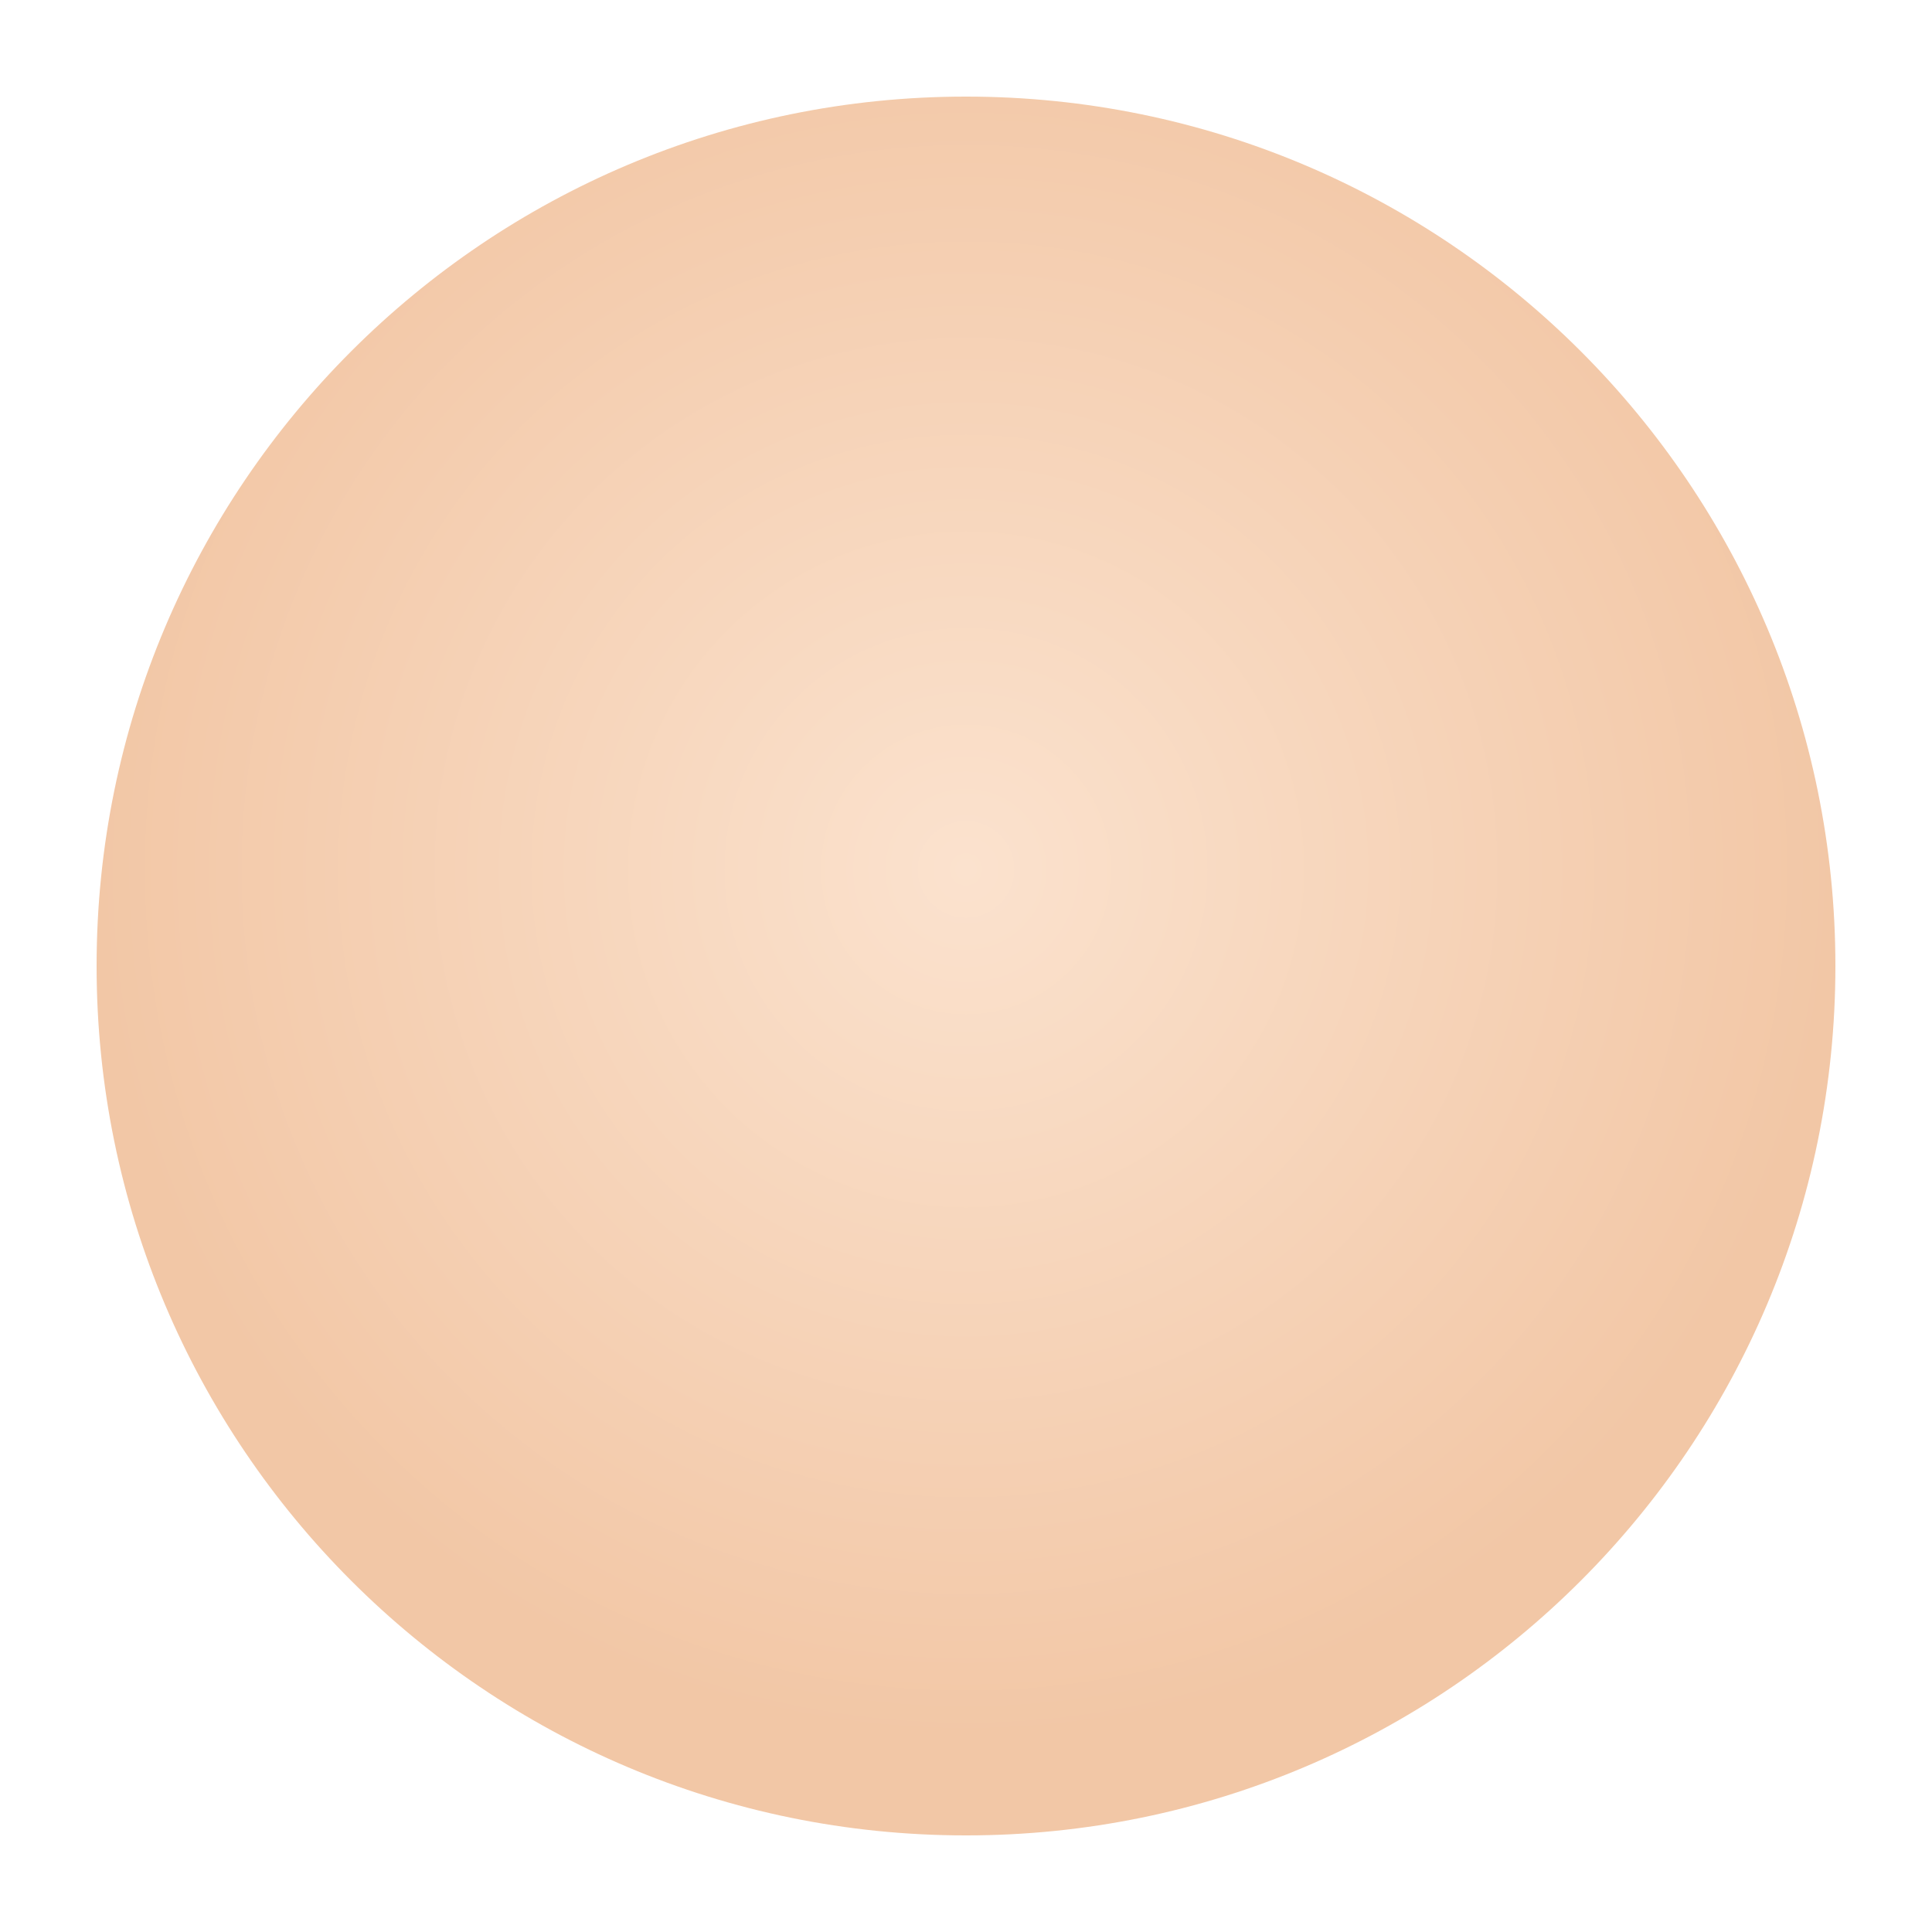
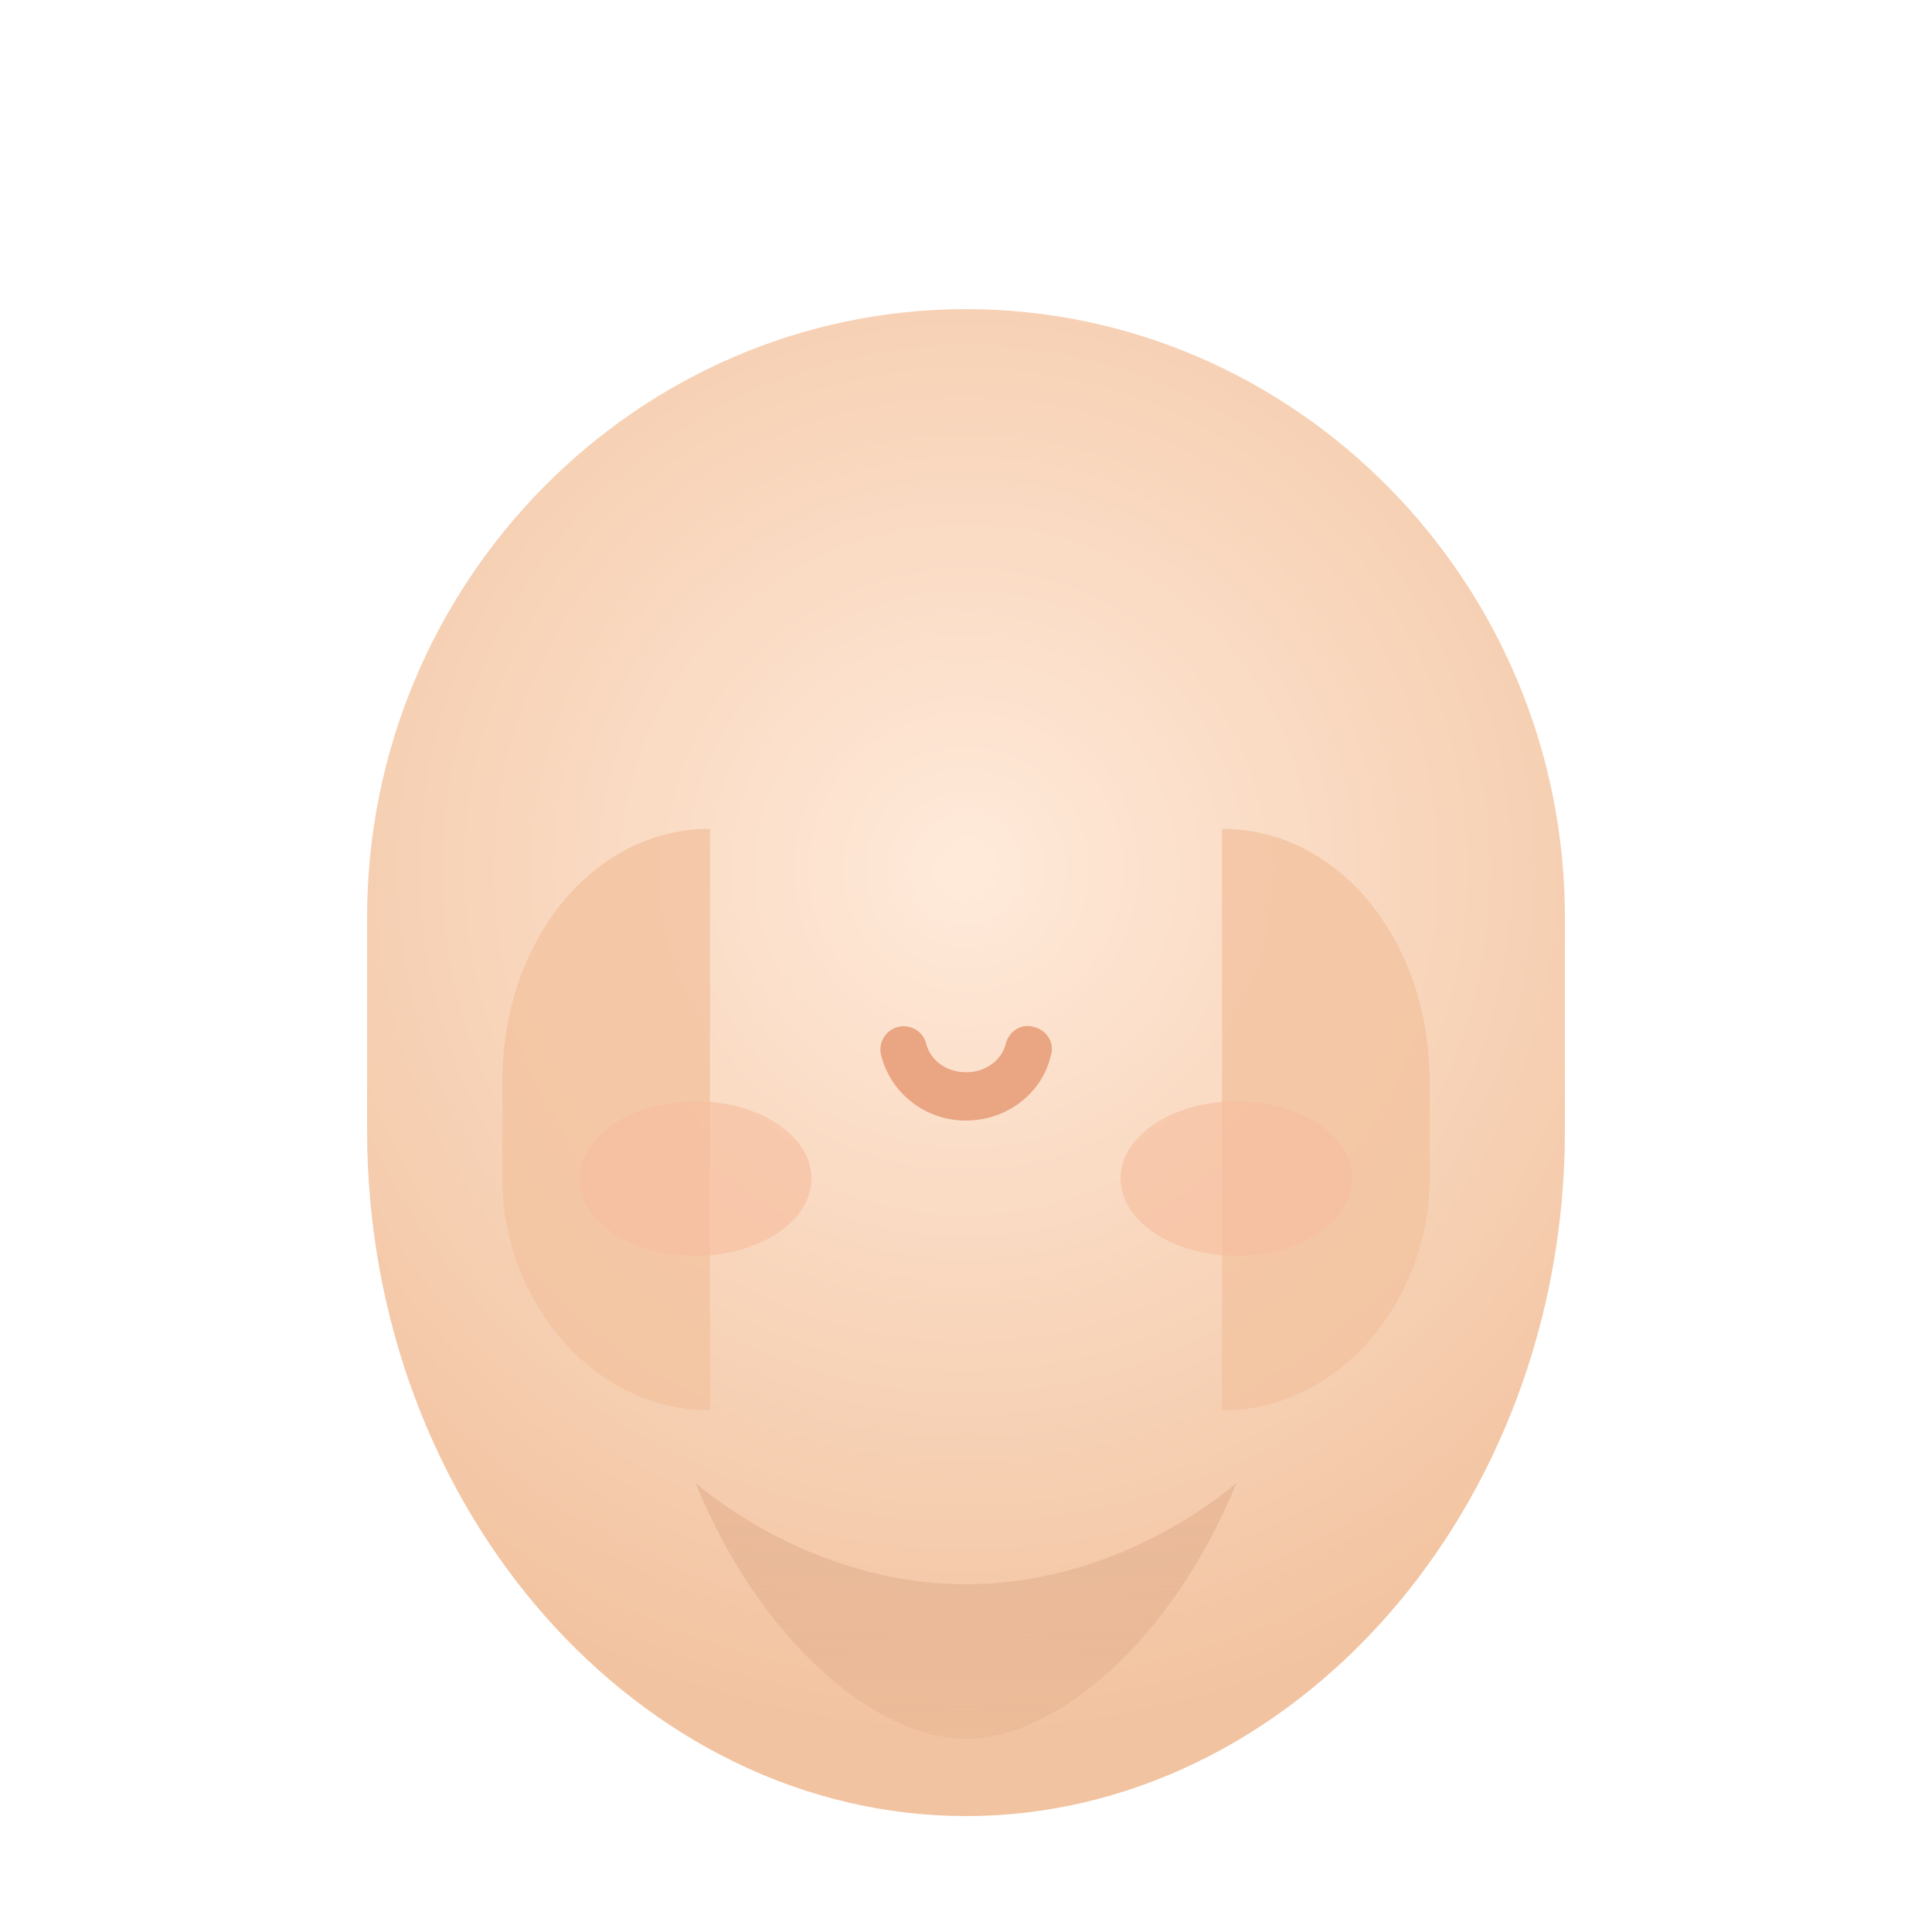
<svg xmlns="http://www.w3.org/2000/svg" viewBox="0 0 200 200">
  <defs>
    <radialGradient id="lightSkin" cx="100" cy="90" r="90" gradientUnits="userSpaceOnUse">
-       <stop offset="0" stop-color="#fbe2ce" />
-       <stop offset="1" stop-color="#f2c7a6" />
+       <stop offset="0" stop-color="#ffeada" />
+       <stop offset="1" stop-color="#f2c3a0" />
    </radialGradient>
+     <linearGradient id="lightShadow" x1="100" y1="140" x2="100" y2="190" gradientUnits="userSpaceOnUse">
+       <stop offset="0" stop-color="#e9b796" stop-opacity="0.7" />
+       <stop offset="1" stop-color="#c78763" stop-opacity="0" />
+     </linearGradient>
  </defs>
-   <circle cx="100" cy="100" r="90" fill="url(#lightSkin)" />
+   <path d="M100 32c-34 0-62 28.2-62 63v22c0 39.4 28.4 71 62 71s62-31.6 62-71v-22c0-34.8-28-63-62-63z" fill="url(#lightSkin)" />
+   <path d="M52 112c0-14.5 9.3-26.2 21.5-26.2V146C61.3 146 52 134.5 52 122v-10z" fill="#f2c3a0" opacity="0.8" />
+   <path d="M148 112c0-14.5-9.3-26.2-21.5-26.2V146c12.2 0 21.5-11.5 21.5-24v-10z" fill="#f2c3a0" opacity="0.8" />
+   <path d="M100 164c-16.5 0-28-10.5-28-10.5 6.7 16.5 18.8 26.5 28 26.5s21.3-10 28-26.5c0 0-11.5 10.5-28 10.5z" fill="url(#lightShadow)" />
+   <ellipse cx="72" cy="122" rx="12" ry="8" fill="#f8bfa0" opacity="0.65" />
+   <ellipse cx="128" cy="122" rx="12" ry="8" fill="#f8bfa0" opacity="0.65" />
+   <path d="M100 116c-4.2 0-7.8-2.8-8.8-6.8-.3-1.3.5-2.6 1.8-2.9 1.3-.3 2.6.5 2.9 1.8.4 1.6 2 2.9 4.1 2.9s3.7-1.3 4.1-2.9c.3-1.3 1.6-2.2 2.9-1.8 1.3.3 2.2 1.6 1.8 2.9-.9 4-4.6 6.8-8.8 6.8z" fill="#eaa583" />
</svg>
